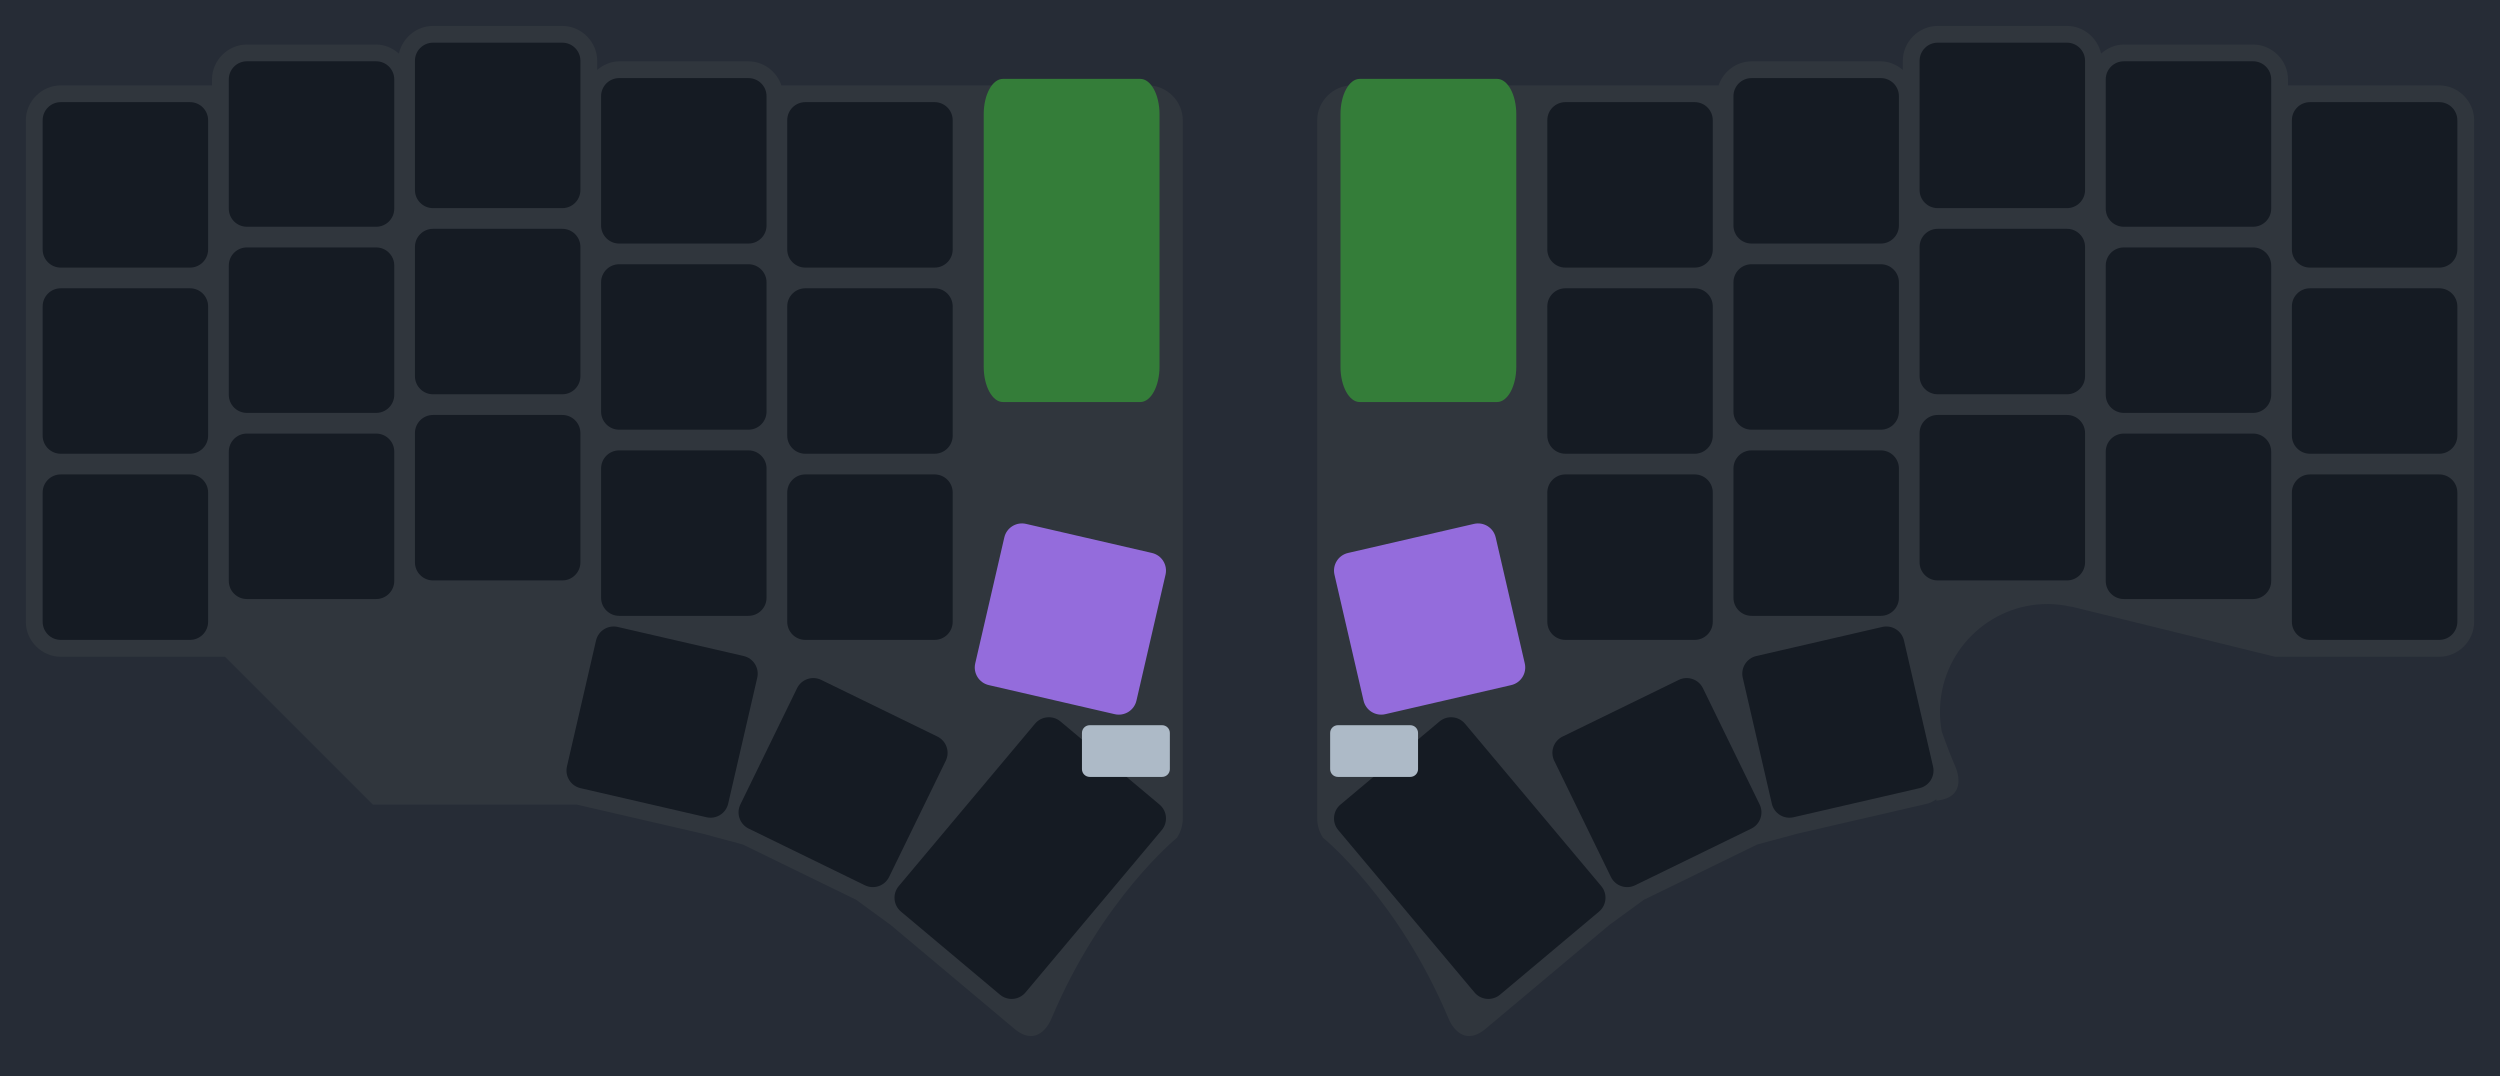
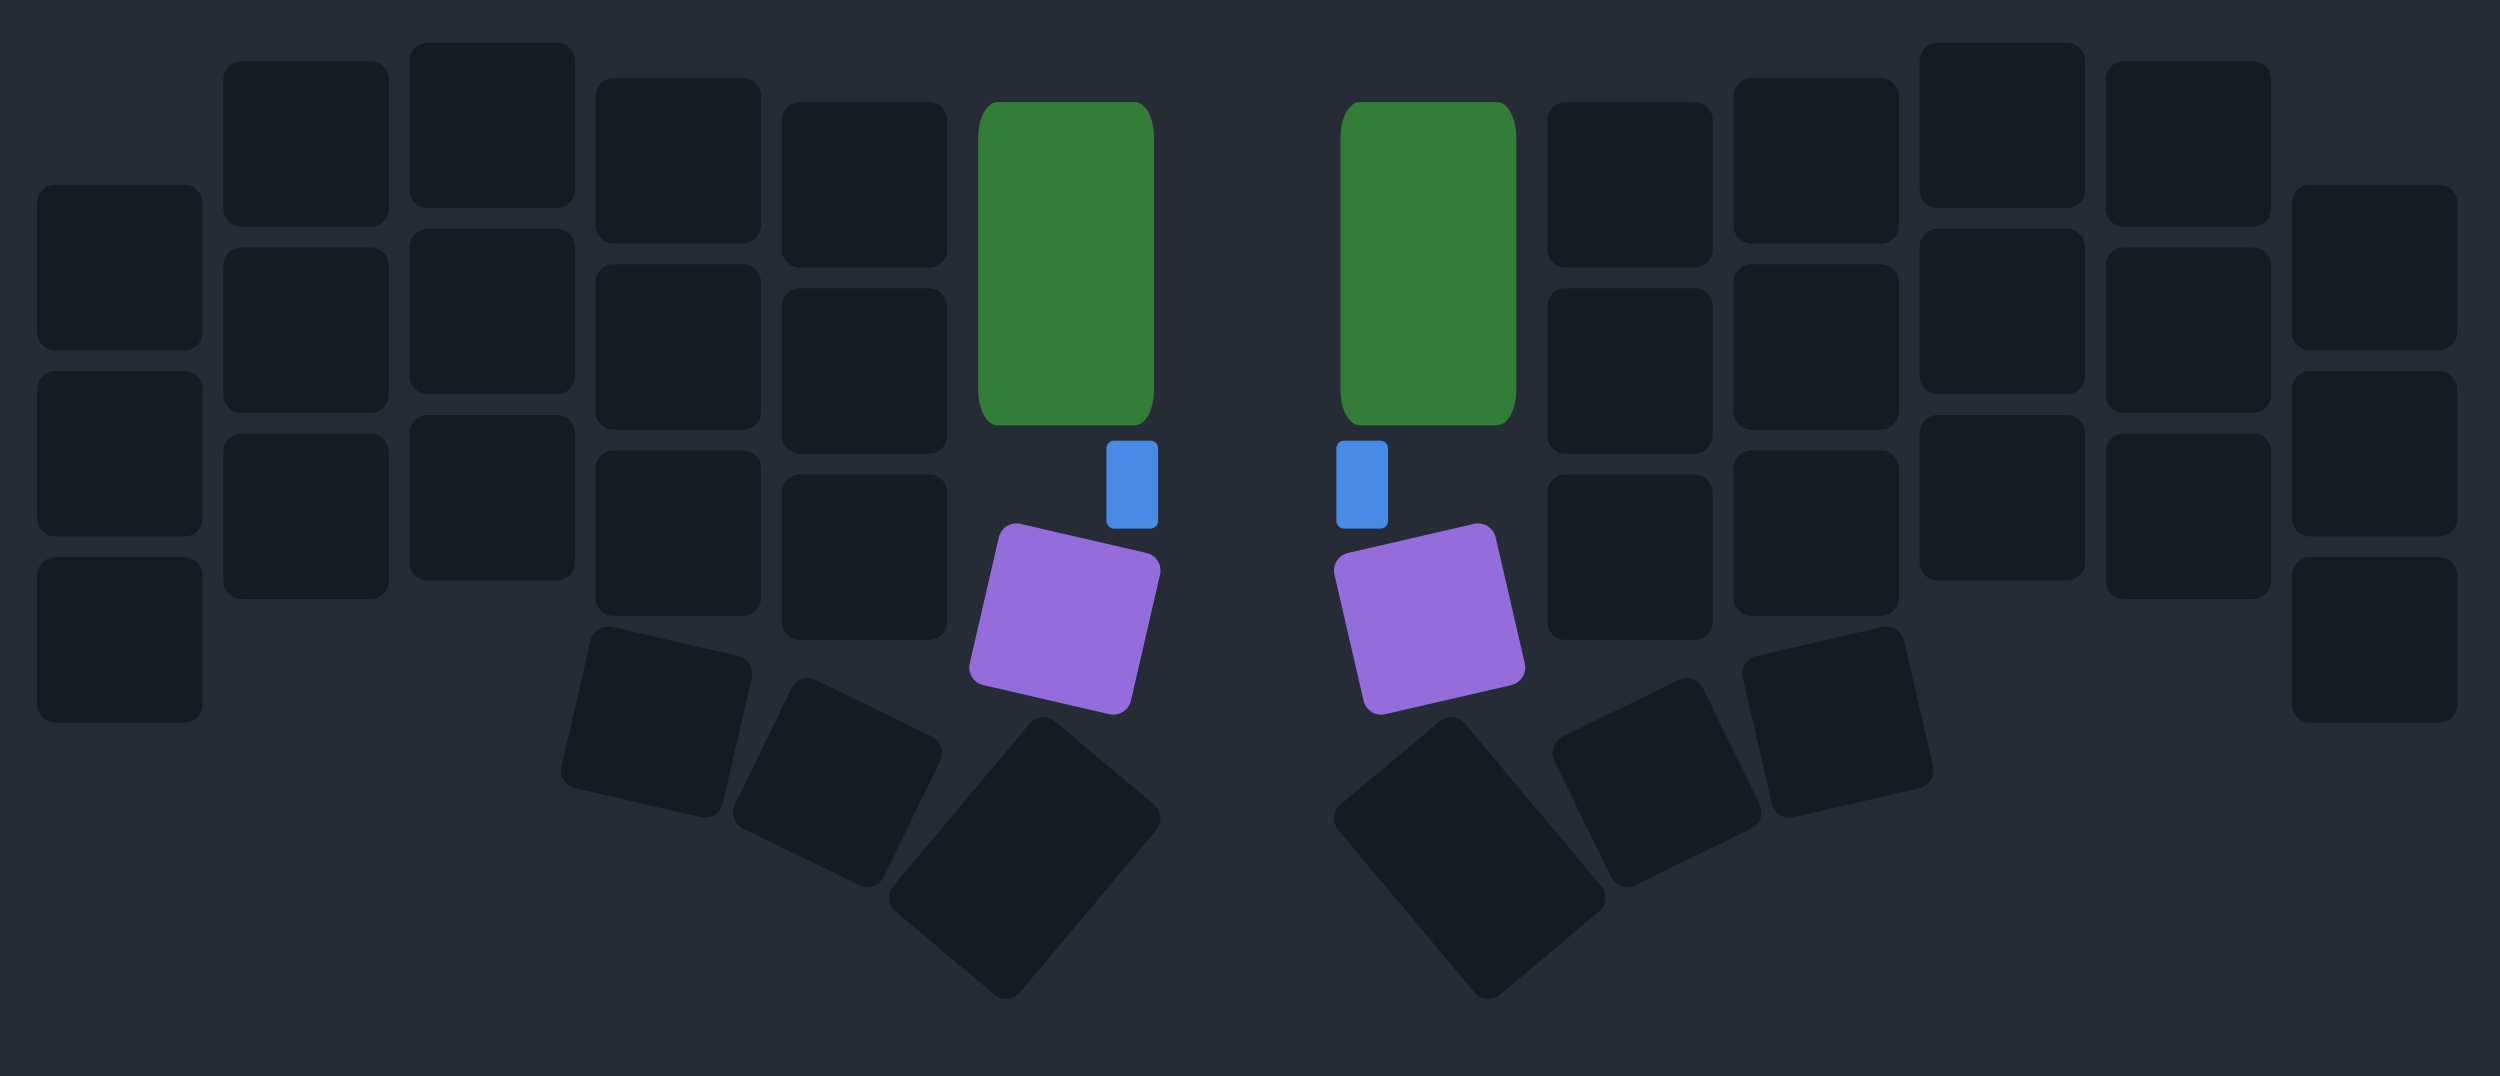
<svg xmlns="http://www.w3.org/2000/svg" viewBox="95.5 39.5 967 416" width="255.85mm" height="110.07mm" role="img" aria-label="Scoot physical layout" version="1.1" id="svg49">
  <defs id="defs49" />
  <style id="style1">
  .canvas { fill: #262c36; }
  .cap { stroke: #30363d; stroke-width: 1; }
  .enc { stroke: #30363d; stroke-width: 1; }
  .enc-tread { stroke: rgba(255,255,255,0.35); stroke-width: 2; stroke-linecap: round; }
  .chip rect { stroke: #30363d; stroke-width: 1; }
  .chip text { fill: #fff; font: 600 12.5px system-ui, sans-serif; text-anchor: middle; dominant-baseline: central; }
</style>
  <rect class="canvas" x="90" y="34" width="983" height="427" id="rect1" />
-   <path id="path75-8-6" style="baseline-shift:baseline;display:inline;overflow:visible;vector-effect:none;fill:#30363d;fill-opacity:1;stroke-width:2;stroke-linecap:round;stroke-linejoin:round;paint-order:markers stroke fill;enable-background:accumulate;stop-color:#000000" d="m 845.004,49.523 c -7.367,-10e-7 -13.5,6.133 -13.5,13.5 v 3.5 c -2.349,-1.966 -5.25,-3.301 -8.5,-3.301 h -50 c -5.897,0 -10.945,3.954 -12.748,9.301 h -9.252 -50 -32.508 -25 -25 c -7.367,0 -13.5,6.133 -13.5,13.5 v 30.268 19.732 0.004 219.693 c -0.07,2.63 0.658,5.311 2.141,7.631 l -0.019,-0.006 0.115,0.178 c 0,0 29.115,23.594 48.6,70.039 0,0 4.612,11.99 14.33,3.836 0.045,-0.037 0.089,-0.074 0.133,-0.111 l 9.586,-8.043 0.002,-0.002 5.693,-4.777 4.473,-3.752 1.01,-0.848 26.959,-22.621 13.311,-9.711 43.863,-21.393 15.625,-4.207 14.525,-3.352 6.172,-1.426 3.549,-0.818 a 6.501,6.501 0 0 0 0.125,-0.029 l 14.572,-3.365 2.557,-0.59 0.344,-0.08 8.773,-2.037 c 0.004,-0.002 0.007,-0.002 0.012,-0.004 0.864,-0.304 1.922,-0.795 3.002,-1.59 l 0.055,0.52 c 0.057,-0.005 0.114,-0.013 0.172,-0.019 12.619,-1.303 7.219,-12.959 7.219,-12.959 -1.997,-4.675 -3.759,-9.258 -5.312,-13.721 a 41.719,41.719 0 0 1 -0.703,-7.623 41.719,41.719 0 0 1 41.719,-41.721 41.719,41.719 0 0 1 9.125,1.09 l 0.008,-0.078 1.68,0.414 a 41.719,41.719 0 0 1 0.002,0 l 77.064,18.979 H 989 h 50 c 7.367,0 13.5,-6.133 13.5,-13.5 v -25 -25 -22 -50 -22 -25 -25 c 0,-7.367 -6.133,-13.5 -13.5,-13.5 h -50 -8.5 v -2.301 c 0,-7.367 -6.133,-13.5 -13.5,-13.5 h -50 c -3.382,0 -6.421,1.399 -8.809,3.51 C 906.878,54.172 901.411,49.523 895,49.523 Z" />
-   <path id="path75-8-6-2" style="baseline-shift:baseline;display:inline;overflow:visible;vector-effect:none;fill:#30363d;fill-opacity:1;stroke-width:2;stroke-linecap:round;stroke-linejoin:round;paint-order:markers stroke fill;enable-background:accumulate;stop-color:#000000" d="m 312.996,49.523 c 7.367,0 13.5,6.133 13.5,13.5 v 3.5 c 2.349,-1.966 5.25,-3.301 8.5,-3.301 h 50 c 5.897,0 10.945,3.954 12.748,9.301 h 9.252 50 32.508 25 25 c 7.367,0 13.5,6.133 13.5,13.5 v 30.268 19.732 0.004 219.693 c 0.07,2.63 -0.658,5.311 -2.141,7.631 l 0.019,-0.006 -0.115,0.178 c 0,0 -29.115,23.594 -48.6,70.039 0,0 -4.612,11.99 -14.33,3.836 -0.045,-0.037 -0.089,-0.074 -0.133,-0.111 l -9.586,-8.043 -0.002,-0.002 -5.693,-4.777 -4.473,-3.752 -1.01,-0.848 -26.959,-22.621 -13.311,-9.711 -43.863,-21.393 -15.625,-4.207 -14.525,-3.352 -6.172,-1.426 -3.549,-0.818 a 6.501,6.501 0 0 1 -0.125,-0.029 l -14.572,-3.365 -9.66,-2.23 a 6.501,6.501 0 0 1 0,-0.002 l -78.865,0.002 -57.189,-57.189 h -13.525 -50 c -7.367,0 -13.5,-6.133 -13.5,-13.5 v -25 -25 -22 -50 -22 -25 -25 c 0,-7.367 6.133,-13.5 13.5,-13.5 h 50 8.5 v -2.301 c 0,-7.367 6.133,-13.5 13.5,-13.5 h 50 c 3.382,0 6.421,1.399 8.809,3.51 1.313,-6.06 6.781,-10.709 13.191,-10.709 z M 487.828,430.998 c -0.082,0.018 -0.152,0.043 -0.232,0.062 0.08,-0.019 0.15,-0.045 0.232,-0.062 z m -1.527,0.477 c -0.065,0.029 -0.124,0.062 -0.186,0.094 0.062,-0.031 0.12,-0.064 0.186,-0.094 z m -0.424,0.219 c -0.043,0.026 -0.08,0.055 -0.121,0.082 0.041,-0.027 0.078,-0.056 0.121,-0.082 z m -0.766,0.678 c -0.016,0.024 -0.032,0.048 -0.047,0.072 0.015,-0.024 0.03,-0.049 0.047,-0.072 z m -0.182,0.348 c -0.009,0.024 -0.016,0.048 -0.023,0.072 0.008,-0.024 0.015,-0.049 0.023,-0.072 z m -0.053,0.176 c -0.006,0.024 -0.009,0.048 -0.014,0.072 0.004,-0.024 0.008,-0.049 0.014,-0.072 z m -0.035,0.203 c -0.002,0.018 -0.003,0.036 -0.004,0.055 0.001,-0.018 0.002,-0.037 0.004,-0.055 z m -0.008,0.203 c 4e-4,0.017 0.003,0.035 0.004,0.053 -9e-4,-0.018 -0.004,-0.035 -0.004,-0.053 z m 0.061,0.434 c 0.006,0.024 0.013,0.048 0.019,0.072 -0.007,-0.024 -0.014,-0.049 -0.019,-0.072 z m 0.158,0.461 c 0.034,0.078 0.085,0.161 0.127,0.242 -0.042,-0.081 -0.093,-0.165 -0.127,-0.242 z m 0.293,0.549 c 0.045,0.072 0.105,0.15 0.156,0.225 -0.051,-0.075 -0.111,-0.152 -0.156,-0.225 z m 0.398,0.566 c 0.084,0.108 0.188,0.225 0.285,0.338 -0.098,-0.114 -0.2,-0.229 -0.285,-0.338 z m 0.516,0.602 c 0.199,0.216 0.486,0.464 0.732,0.697 -0.245,-0.232 -0.534,-0.482 -0.732,-0.697 z" />
-   <g id="g23">
-     <g id="g5" style="stroke:none">
-       <rect class="cap" x="112" y="79" width="64" height="64" rx="7" fill="#151b23" id="rect5" style="stroke:none" />
-     </g>
-     <g id="g6" style="stroke:none">
-       <rect class="cap" x="112" y="151" width="64" height="64" rx="7" fill="#151b23" id="rect6" style="stroke:none" />
-     </g>
-     <g id="g7" style="stroke:none">
-       <rect class="cap" x="112" y="223" width="64" height="64" rx="7" fill="#151b23" id="rect7" style="stroke:none" />
-     </g>
-     <g id="g8" style="stroke:none">
-       <rect class="cap" x="184" y="63.2" width="64" height="64" rx="7" fill="#151b23" id="rect8" style="stroke:none" />
-     </g>
-     <g id="g9" style="stroke:none">
-       <rect class="cap" x="184" y="135.2" width="64" height="64" rx="7" fill="#151b23" id="rect9" style="stroke:none" />
-     </g>
-     <g id="g10" style="stroke:none">
-       <rect class="cap" x="184" y="207.2" width="64" height="64" rx="7" fill="#151b23" id="rect10" style="stroke:none" />
-     </g>
-     <g id="g11" style="stroke:none">
-       <rect class="cap" x="256" y="56" width="64" height="64" rx="7" fill="#151b23" id="rect11" style="stroke:none" />
-     </g>
-     <g id="g12" style="stroke:none">
-       <rect class="cap" x="256" y="128" width="64" height="64" rx="7" fill="#151b23" id="rect12" style="stroke:none" />
-     </g>
-     <g id="g13" style="stroke:none">
-       <rect class="cap" x="256" y="200" width="64" height="64" rx="7" fill="#151b23" id="rect13" style="stroke:none" />
-     </g>
-     <g id="g14" style="stroke:none">
-       <rect class="cap" x="328" y="69.7" width="64" height="64" rx="7" fill="#151b23" id="rect14" style="stroke:none" />
-     </g>
-     <g id="g15" style="stroke:none">
-       <rect class="cap" x="328" y="141.7" width="64" height="64" rx="7" fill="#151b23" id="rect15" style="stroke:none" />
-     </g>
-     <g id="g16" style="stroke:none">
-       <rect class="cap" x="328" y="213.7" width="64" height="64" rx="7" fill="#151b23" id="rect16" style="stroke:none" />
-     </g>
-     <g id="g17" style="stroke:none">
-       <rect class="cap" x="400" y="79" width="64" height="64" rx="7" fill="#151b23" id="rect17" style="stroke:none" />
-     </g>
-     <g id="g18" style="stroke:none">
-       <rect class="cap" x="400" y="151" width="64" height="64" rx="7" fill="#151b23" id="rect18" style="stroke:none" />
-     </g>
-     <g id="g19" style="stroke:none">
-       <rect class="cap" x="400" y="223" width="64" height="64" rx="7" fill="#151b23" id="rect19" style="stroke:none" />
-     </g>
-     <g transform="rotate(13,351.6,318.8)" id="g20" style="stroke:none">
-       <rect class="cap" x="319.6" y="286.8" width="64" height="64" rx="7" fill="#151b23" id="rect20" style="stroke:none" />
-     </g>
-     <g transform="rotate(26,421.6,342.2)" id="g21" style="stroke:none">
-       <rect class="cap" x="389.6" y="310.2" width="64" height="64" rx="7" fill="#151b23" id="rect21" style="stroke:none" />
-     </g>
-     <g transform="rotate(40,494,371.4)" id="g22" style="stroke:none">
-       <rect class="cap" x="462" y="323.4" width="64" height="96" rx="7" fill="#151b23" id="rect22" style="stroke:none" />
-     </g>
-   </g>
-   <g id="g45">
-     <g id="g27" style="stroke:none">
-       <rect class="cap" x="982" y="79" width="64" height="64" rx="7" fill="#151b23" id="rect27" style="stroke:none" />
-     </g>
-     <g id="g28" style="stroke:none">
-       <rect class="cap" x="982" y="151" width="64" height="64" rx="7" fill="#151b23" id="rect28" style="stroke:none" />
-     </g>
-     <g id="g29" style="stroke:none">
-       <rect class="cap" x="982" y="223" width="64" height="64" rx="7" fill="#151b23" id="rect29" style="stroke:none" />
-     </g>
-     <g id="g30" style="stroke:none">
-       <rect class="cap" x="910" y="63.2" width="64" height="64" rx="7" fill="#151b23" id="rect30" style="stroke:none" />
-     </g>
-     <g id="g31" style="stroke:none">
-       <rect class="cap" x="910" y="135.2" width="64" height="64" rx="7" fill="#151b23" id="rect31" style="stroke:none" />
-     </g>
-     <g id="g32" style="stroke:none">
-       <rect class="cap" x="910" y="207.2" width="64" height="64" rx="7" fill="#151b23" id="rect32" style="stroke:none" />
-     </g>
-     <g id="g33" style="stroke:none">
-       <rect class="cap" x="838" y="56" width="64" height="64" rx="7" fill="#151b23" id="rect33" style="stroke:none" />
-     </g>
-     <g id="g34" style="stroke:none">
-       <rect class="cap" x="838" y="128" width="64" height="64" rx="7" fill="#151b23" id="rect34" style="stroke:none" />
-     </g>
-     <g id="g35" style="stroke:none">
-       <rect class="cap" x="838" y="200" width="64" height="64" rx="7" fill="#151b23" id="rect35" style="stroke:none" />
-     </g>
-     <g id="g36" style="stroke:none">
-       <rect class="cap" x="766" y="69.7" width="64" height="64" rx="7" fill="#151b23" id="rect36" style="stroke:none" />
-     </g>
-     <g id="g37" style="stroke:none">
-       <rect class="cap" x="766" y="141.7" width="64" height="64" rx="7" fill="#151b23" id="rect37" style="stroke:none" />
-     </g>
-     <g id="g38" style="stroke:none">
-       <rect class="cap" x="766" y="213.7" width="64" height="64" rx="7" fill="#151b23" id="rect38" style="stroke:none" />
-     </g>
-     <g id="g39" style="stroke:none">
-       <rect class="cap" x="694" y="79" width="64" height="64" rx="7" fill="#151b23" id="rect39" style="stroke:none" />
-     </g>
-     <g id="g40" style="stroke:none">
-       <rect class="cap" x="694" y="151" width="64" height="64" rx="7" fill="#151b23" id="rect40" style="stroke:none" />
-     </g>
-     <g id="g41" style="stroke:none">
-       <rect class="cap" x="694" y="223" width="64" height="64" rx="7" fill="#151b23" id="rect41" style="stroke:none" />
-     </g>
-     <g transform="rotate(-13,806.4,318.8)" id="g42" style="stroke:none">
-       <rect class="cap" x="774.4" y="286.8" width="64" height="64" rx="7" fill="#151b23" id="rect42" style="stroke:none" />
-     </g>
-     <g transform="rotate(-26,736.4,342.2)" id="g43" style="stroke:none">
-       <rect class="cap" x="704.4" y="310.2" width="64" height="64" rx="7" fill="#151b23" id="rect43" style="stroke:none" />
-     </g>
-     <g transform="rotate(-40,664,371.4)" id="g44" style="stroke:none">
-       <rect class="cap" x="632" y="323.4" width="64" height="96" rx="7" fill="#151b23" id="rect44" style="stroke:none" />
-     </g>
-   </g>
-   <g id="g36-99-5" transform="matrix(1.0625,0,0,1.953125,-337.875,-66.13)" style="fill:#347d39;fill-opacity:1;stroke:none">
-     <rect class="cap" x="766" y="69.7" width="64" height="64" rx="7" fill="#151b23" id="rect36-4-8" style="fill:#347d39;fill-opacity:1;stroke:none;stroke-width:1" />
-   </g>
-   <g id="g36-99-5-6" transform="matrix(1.0625,0,0,1.953125,-199.875,-66.13)" style="fill:#347d39;fill-opacity:1;stroke:none">
-     <rect class="cap" x="766" y="69.7" width="64" height="64" rx="7" fill="#151b23" id="rect36-4-8-3" style="fill:#347d39;fill-opacity:1;stroke:none;stroke-width:1" />
-   </g>
-   <g transform="rotate(-13,552.4932,991.9018)" id="g42-76-3" style="fill:#946cdc;fill-opacity:1;stroke:none">
-     <rect class="cap" x="774.4" y="286.8" width="64" height="64" rx="7" fill="#151b23" id="rect42-0-8" style="fill:#946cdc;fill-opacity:1;stroke:none;stroke-width:1" />
-   </g>
-   <g transform="matrix(-0.9743701,-0.2249511,-0.2249511,0.9743701,1366.969,149.7063)" id="g42-76-3-2" style="fill:#946cdc;fill-opacity:1;stroke:none">
-     <rect class="cap" x="774.4" y="286.8" width="64" height="64" rx="7" fill="#151b23" id="rect42-0-8-2" style="fill:#946cdc;fill-opacity:1;stroke:none;stroke-width:1" />
-   </g>
-   <g id="usbc-left" style="stroke:none">
-     <rect x="514" y="320" width="34" height="20" rx="3" id="rect-usbc-left" style="fill:#adbac7;fill-opacity:1;stroke:none" />
-   </g>
-   <g id="usbc-right" style="stroke:none">
-     <rect x="610" y="320" width="34" height="20" rx="3" id="rect-usbc-right" style="fill:#adbac7;fill-opacity:1;stroke:none" />
+   <g id="g3-0" transform="matrix(-1,0,0,1,1155.87,0)">
+     <g id="g27-6" style="stroke:none" transform="translate(0,32.00026)">
+       <rect class="cap" x="982" y="79" width="64" height="64" rx="7" fill="#151b23" id="rect27-32" style="stroke:none;stroke-width:1" />
+     </g>
+     <g id="g28-0" style="stroke:none" transform="translate(0,32.00026)">
+       <rect class="cap" x="982" y="151" width="64" height="64" rx="7" fill="#151b23" id="rect28-6" style="stroke:none;stroke-width:1" />
+     </g>
+     <g id="g29-1" style="stroke:none" transform="translate(0,32.00026)">
+       <rect class="cap" x="982" y="223" width="64" height="64" rx="7" fill="#151b23" id="rect29-5" style="stroke:none;stroke-width:1" />
+     </g>
+     <g id="g30-5" style="stroke:none">
+       <rect class="cap" x="910" y="63.2" width="64" height="64" rx="7" fill="#151b23" id="rect30-4" style="stroke:none;stroke-width:1" />
+     </g>
+     <g id="g31-7" style="stroke:none">
+       <rect class="cap" x="910" y="135.2" width="64" height="64" rx="7" fill="#151b23" id="rect31-6" style="stroke:none;stroke-width:1" />
+     </g>
+     <g id="g32-56" style="stroke:none">
+       <rect class="cap" x="910" y="207.2" width="64" height="64" rx="7" fill="#151b23" id="rect32-9" style="stroke:none;stroke-width:1" />
+     </g>
+     <g id="g33-3" style="stroke:none">
+       <rect class="cap" x="838" y="56" width="64" height="64" rx="7" fill="#151b23" id="rect33-7" style="stroke:none;stroke-width:1" />
+     </g>
+     <g id="g34-4" style="stroke:none">
+       <rect class="cap" x="838" y="128" width="64" height="64" rx="7" fill="#151b23" id="rect34-5" style="stroke:none;stroke-width:1" />
+     </g>
+     <g id="g35-25" style="stroke:none">
+       <rect class="cap" x="838" y="200" width="64" height="64" rx="7" fill="#151b23" id="rect35-4" style="stroke:none;stroke-width:1" />
+     </g>
+     <g id="g36-7" style="stroke:none">
+       <rect class="cap" x="766" y="69.7" width="64" height="64" rx="7" fill="#151b23" id="rect36-4" style="stroke:none;stroke-width:1" />
+     </g>
+     <g id="g37-43" style="stroke:none">
+       <rect class="cap" x="766" y="141.7" width="64" height="64" rx="7" fill="#151b23" id="rect37-0" style="stroke:none;stroke-width:1" />
+     </g>
+     <g id="g38-7" style="stroke:none">
+       <rect class="cap" x="766" y="213.7" width="64" height="64" rx="7" fill="#151b23" id="rect38-8" style="stroke:none;stroke-width:1" />
+     </g>
+     <g id="g39-68" style="stroke:none">
+       <rect class="cap" x="694" y="79" width="64" height="64" rx="7" fill="#151b23" id="rect39-8" style="stroke:none;stroke-width:1" />
+     </g>
+     <g id="g40-43" style="stroke:none">
+       <rect class="cap" x="694" y="151" width="64" height="64" rx="7" fill="#151b23" id="rect40-1" style="stroke:none;stroke-width:1" />
+     </g>
+     <g id="g41-4" style="stroke:none">
+       <rect class="cap" x="694" y="223" width="64" height="64" rx="7" fill="#151b23" id="rect41-9" style="stroke:none;stroke-width:1" />
+     </g>
+     <g transform="rotate(-13,806.4,318.8)" id="g42-2" style="stroke:none">
+       <rect class="cap" x="774.4" y="286.8" width="64" height="64" rx="7" fill="#151b23" id="rect42-0" style="stroke:none;stroke-width:1" />
+     </g>
+     <g transform="rotate(-26,736.4,342.2)" id="g43-68" style="stroke:none">
+       <rect class="cap" x="704.4" y="310.2" width="64" height="64" rx="7" fill="#151b23" id="rect43-9" style="stroke:none;stroke-width:1" />
+     </g>
+     <g transform="rotate(-40,664,371.4)" id="g44-2" style="stroke:none">
+       <rect class="cap" x="632" y="323.4" width="64" height="96" rx="7" fill="#151b23" id="rect44-6" style="stroke:none;stroke-width:1" />
+     </g>
+     <g id="g36-99-5-6-6" transform="matrix(1.0625,0,0,1.953125,-199.875,-57.13281)" style="fill:#347d39;fill-opacity:1;stroke:none">
+       <rect class="cap" x="766" y="69.7" width="64" height="64" rx="7" fill="#151b23" id="rect36-4-8-3-4" style="fill:#347d39;fill-opacity:1;stroke:none;stroke-width:1" />
+     </g>
+     <g transform="rotate(-13,552.4932,991.9018)" id="g42-76-3-9" style="fill:#946cdc;fill-opacity:1;stroke:none">
+       <rect class="cap" x="774.4" y="286.8" width="64" height="64" rx="7" fill="#151b23" id="rect42-0-8-50" style="fill:#946cdc;fill-opacity:1;stroke:none;stroke-width:1" />
+     </g>
+     <g id="usbc-right-4" style="fill:#478be6;fill-opacity:1;stroke:none" transform="rotate(90,676.2274,276.1763)">
+       <rect x="610" y="320" width="34" height="20" rx="3" id="rect-usbc-right-8" style="fill:#478be6;fill-opacity:1;stroke:none" />
+     </g>
+     <path style="fill:#c69026;fill-opacity:1;stroke:none;stroke-width:13;stroke-linejoin:round;stroke-opacity:0.949;paint-order:markers stroke fill" d="m 607.232,363.523 53.213,82.029" id="path1-7" />
  </g>
  <g id="g50-5" transform="translate(154,480)">
    <g id="g24-49" />
    <g id="g25-5" />
    <g id="g26-4" />
    <g id="g27-9" />
    <g id="g28-5" />
    <g id="g29-3" />
    <g id="g30-7" />
    <g id="g31-8" />
    <g id="g32-9" />
    <g id="g33-7" />
    <g id="g34-2" />
    <g id="g35-3" />
    <g id="g36-9" />
    <g id="g37-2" />
    <g id="g38-1" />
    <g id="g39-6" />
    <g id="g40-12" />
    <g id="g41-7" />
    <g transform="rotate(-13,806.4,318.8)" id="g42-11" />
    <g transform="rotate(-26,736.4,342.2)" id="g43-0" />
    <g transform="rotate(-40,664,371.4)" id="g44-6" />
  </g>
  <g id="g28-68-7" transform="translate(-216.5078,408)" />
  <g id="g50-1" transform="translate(87.23175,530.198)">
    <g id="g24-9" />
    <g id="g25-9" />
    <g id="g26-3" />
    <g id="g27-0" />
    <g id="g28-6" />
    <g id="g29-4" />
    <g id="g30-0" />
    <g id="g31-62" />
    <g id="g32-7" />
    <g id="g33-6" />
    <g id="g34-8" />
    <g id="g35-2" />
    <g id="g36-29" />
    <g id="g37-6" />
    <g id="g38-27" />
    <g id="g39-1" />
    <g id="g40-1" />
    <g id="g41-9" />
    <g transform="rotate(-13,806.4,318.8)" id="g42-1" />
    <g transform="rotate(-26,736.4,342.2)" id="g43-9" />
    <g transform="rotate(-40,664,371.4)" id="g44-0" />
  </g>
  <g id="g39-0-5" transform="translate(4.723989,530.198)" />
  <g id="g50-7" transform="translate(-2.178737e-6,447.5649)">
    <g id="g24-7" />
    <g id="g25-4" />
    <g id="g26-1" />
    <g id="g27-8" />
    <g id="g28-3" />
    <g id="g29-8" />
    <g id="g30-21" />
    <g id="g31-5" />
    <g id="g32-1" />
    <g id="g33-8" />
    <g id="g34-0" />
    <g id="g35-4" />
    <g id="g36-2" />
    <g id="g37-8" />
    <g id="g38-28" />
    <g id="g39-7" />
    <g id="g40-40" />
    <g id="g41-2" />
    <g transform="rotate(-13,806.4,318.8)" id="g42-9" />
    <g transform="rotate(-26,736.4,342.2)" id="g43-8" />
    <g transform="rotate(-40,664,371.4)" id="g44-3" />
  </g>
  <g id="g39-0-1" transform="translate(-83.00776,447.5649)" />
  <g id="g24-4" transform="translate(-117.9922,-33.5)" />
  <g id="g25-8" transform="translate(-117.9922,-33.5)" />
  <g id="g26-5" transform="translate(-117.9922,-33.5)" />
  <g id="g27-3" transform="translate(-117.9922,-33.5)" />
  <g id="g28-1" transform="translate(-117.9922,-33.5)" />
  <g id="g29-6" transform="translate(-117.9922,-33.5)" />
  <g id="g30-2" transform="translate(-117.9922,-33.5)" />
  <g id="g31-6" transform="translate(-117.9922,-33.5)" />
  <g id="g32-5" transform="translate(-117.9922,-33.5)" />
  <g id="g33-4" transform="translate(-117.9922,-33.5)" />
  <g id="g34-6" transform="translate(-117.9922,-33.5)" />
  <g id="g35-6" transform="translate(-117.9922,-33.5)" />
  <g id="g36-3" transform="translate(-117.9922,-33.5)" />
  <g id="g37-4" transform="translate(-117.9922,-33.5)" />
  <g id="g38-2" transform="translate(-117.9922,-33.5)" />
  <g id="g39-4" transform="translate(-117.9922,-33.5)" />
  <g id="g40-4" transform="translate(-117.9922,-33.5)" />
  <g id="g41-3" transform="translate(-117.9922,-33.5)" />
  <g transform="rotate(-13,600.391,819.8523)" id="g42-7" />
  <g transform="rotate(-26,604.8517,580.9903)" id="g43-6" />
  <g transform="rotate(-40,558.9836,516.7405)" id="g44-8" />
-   <path style="fill:#c69026;fill-opacity:1;stroke:none;stroke-width:13;stroke-linejoin:round;stroke-opacity:0.949;paint-order:markers stroke fill" d="m 607.232,363.523 53.213,82.029" id="path1" />
+   <g id="g3">
+     <g id="g27" style="stroke:none" transform="translate(0,32.00026)">
+       <rect class="cap" x="982" y="79" width="64" height="64" rx="7" fill="#151b23" id="rect27" style="stroke:none" />
+     </g>
+     <g id="g28" style="stroke:none" transform="translate(0,32.00026)">
+       <rect class="cap" x="982" y="151" width="64" height="64" rx="7" fill="#151b23" id="rect28" style="stroke:none" />
+     </g>
+     <g id="g29" style="stroke:none" transform="translate(0,32.00026)">
+       <rect class="cap" x="982" y="223" width="64" height="64" rx="7" fill="#151b23" id="rect29" style="stroke:none" />
+     </g>
+     <g id="g30" style="stroke:none">
+       <rect class="cap" x="910" y="63.2" width="64" height="64" rx="7" fill="#151b23" id="rect30" style="stroke:none" />
+     </g>
+     <g id="g31" style="stroke:none">
+       <rect class="cap" x="910" y="135.2" width="64" height="64" rx="7" fill="#151b23" id="rect31" style="stroke:none" />
+     </g>
+     <g id="g32" style="stroke:none">
+       <rect class="cap" x="910" y="207.2" width="64" height="64" rx="7" fill="#151b23" id="rect32" style="stroke:none" />
+     </g>
+     <g id="g33" style="stroke:none">
+       <rect class="cap" x="838" y="56" width="64" height="64" rx="7" fill="#151b23" id="rect33" style="stroke:none" />
+     </g>
+     <g id="g34" style="stroke:none">
+       <rect class="cap" x="838" y="128" width="64" height="64" rx="7" fill="#151b23" id="rect34" style="stroke:none" />
+     </g>
+     <g id="g35" style="stroke:none">
+       <rect class="cap" x="838" y="200" width="64" height="64" rx="7" fill="#151b23" id="rect35" style="stroke:none" />
+     </g>
+     <g id="g36" style="stroke:none">
+       <rect class="cap" x="766" y="69.7" width="64" height="64" rx="7" fill="#151b23" id="rect36" style="stroke:none" />
+     </g>
+     <g id="g37" style="stroke:none">
+       <rect class="cap" x="766" y="141.7" width="64" height="64" rx="7" fill="#151b23" id="rect37" style="stroke:none" />
+     </g>
+     <g id="g38" style="stroke:none">
+       <rect class="cap" x="766" y="213.7" width="64" height="64" rx="7" fill="#151b23" id="rect38" style="stroke:none" />
+     </g>
+     <g id="g39" style="stroke:none">
+       <rect class="cap" x="694" y="79" width="64" height="64" rx="7" fill="#151b23" id="rect39" style="stroke:none" />
+     </g>
+     <g id="g40" style="stroke:none">
+       <rect class="cap" x="694" y="151" width="64" height="64" rx="7" fill="#151b23" id="rect40" style="stroke:none" />
+     </g>
+     <g id="g41" style="stroke:none">
+       <rect class="cap" x="694" y="223" width="64" height="64" rx="7" fill="#151b23" id="rect41" style="stroke:none" />
+     </g>
+     <g transform="rotate(-13,806.4,318.8)" id="g42" style="stroke:none">
+       <rect class="cap" x="774.4" y="286.8" width="64" height="64" rx="7" fill="#151b23" id="rect42" style="stroke:none" />
+     </g>
+     <g transform="rotate(-26,736.4,342.2)" id="g43" style="stroke:none">
+       <rect class="cap" x="704.4" y="310.2" width="64" height="64" rx="7" fill="#151b23" id="rect43" style="stroke:none" />
+     </g>
+     <g transform="rotate(-40,664,371.4)" id="g44" style="stroke:none">
+       <rect class="cap" x="632" y="323.4" width="64" height="96" rx="7" fill="#151b23" id="rect44" style="stroke:none" />
+     </g>
+     <g id="g36-99-5-6" transform="matrix(1.0625,0,0,1.953125,-199.875,-57.13281)" style="fill:#347d39;fill-opacity:1;stroke:none">
+       <rect class="cap" x="766" y="69.7" width="64" height="64" rx="7" fill="#151b23" id="rect36-4-8-3" style="fill:#347d39;fill-opacity:1;stroke:none;stroke-width:1" />
+     </g>
+     <g transform="rotate(-13,552.4932,991.9018)" id="g42-76-3" style="fill:#946cdc;fill-opacity:1;stroke:none">
+       <rect class="cap" x="774.4" y="286.8" width="64" height="64" rx="7" fill="#151b23" id="rect42-0-8" style="fill:#946cdc;fill-opacity:1;stroke:none;stroke-width:1" />
+     </g>
+     <g id="usbc-right" style="fill:#478be6;fill-opacity:1;stroke:none" transform="rotate(90,676.2274,276.1763)">
+       <rect x="610" y="320" width="34" height="20" rx="3" id="rect-usbc-right" style="fill:#478be6;fill-opacity:1;stroke:none" />
+     </g>
+     <path style="fill:#c69026;fill-opacity:1;stroke:none;stroke-width:13;stroke-linejoin:round;stroke-opacity:0.949;paint-order:markers stroke fill" d="m 607.232,363.523 53.213,82.029" id="path1" />
+   </g>
</svg>
